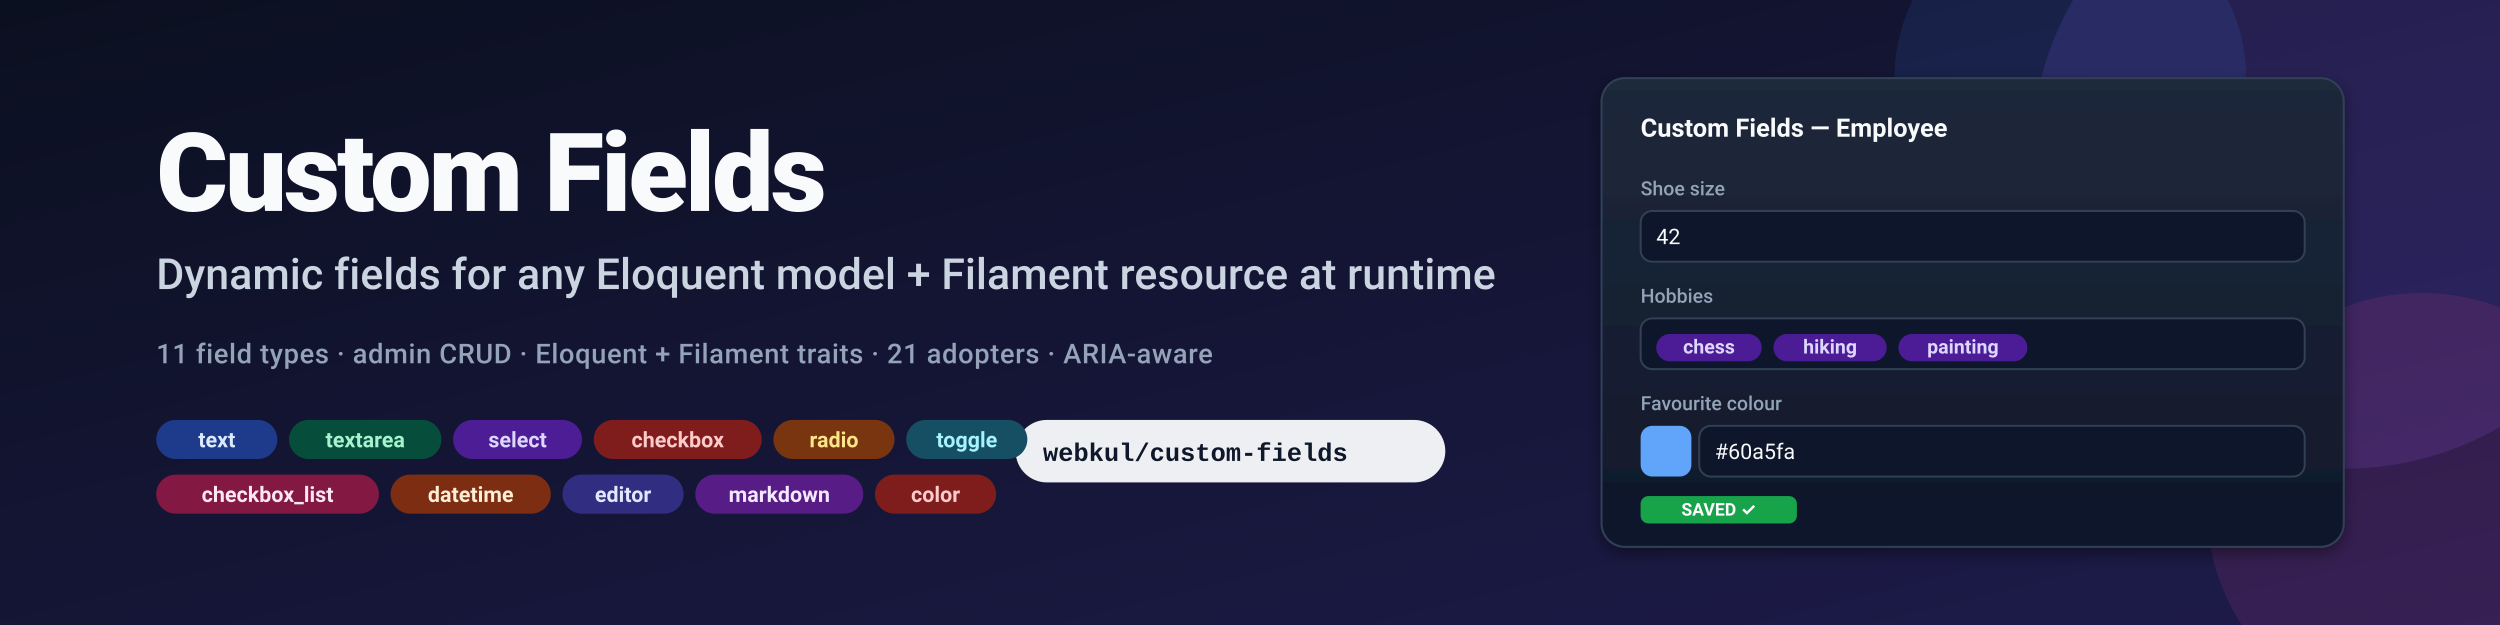
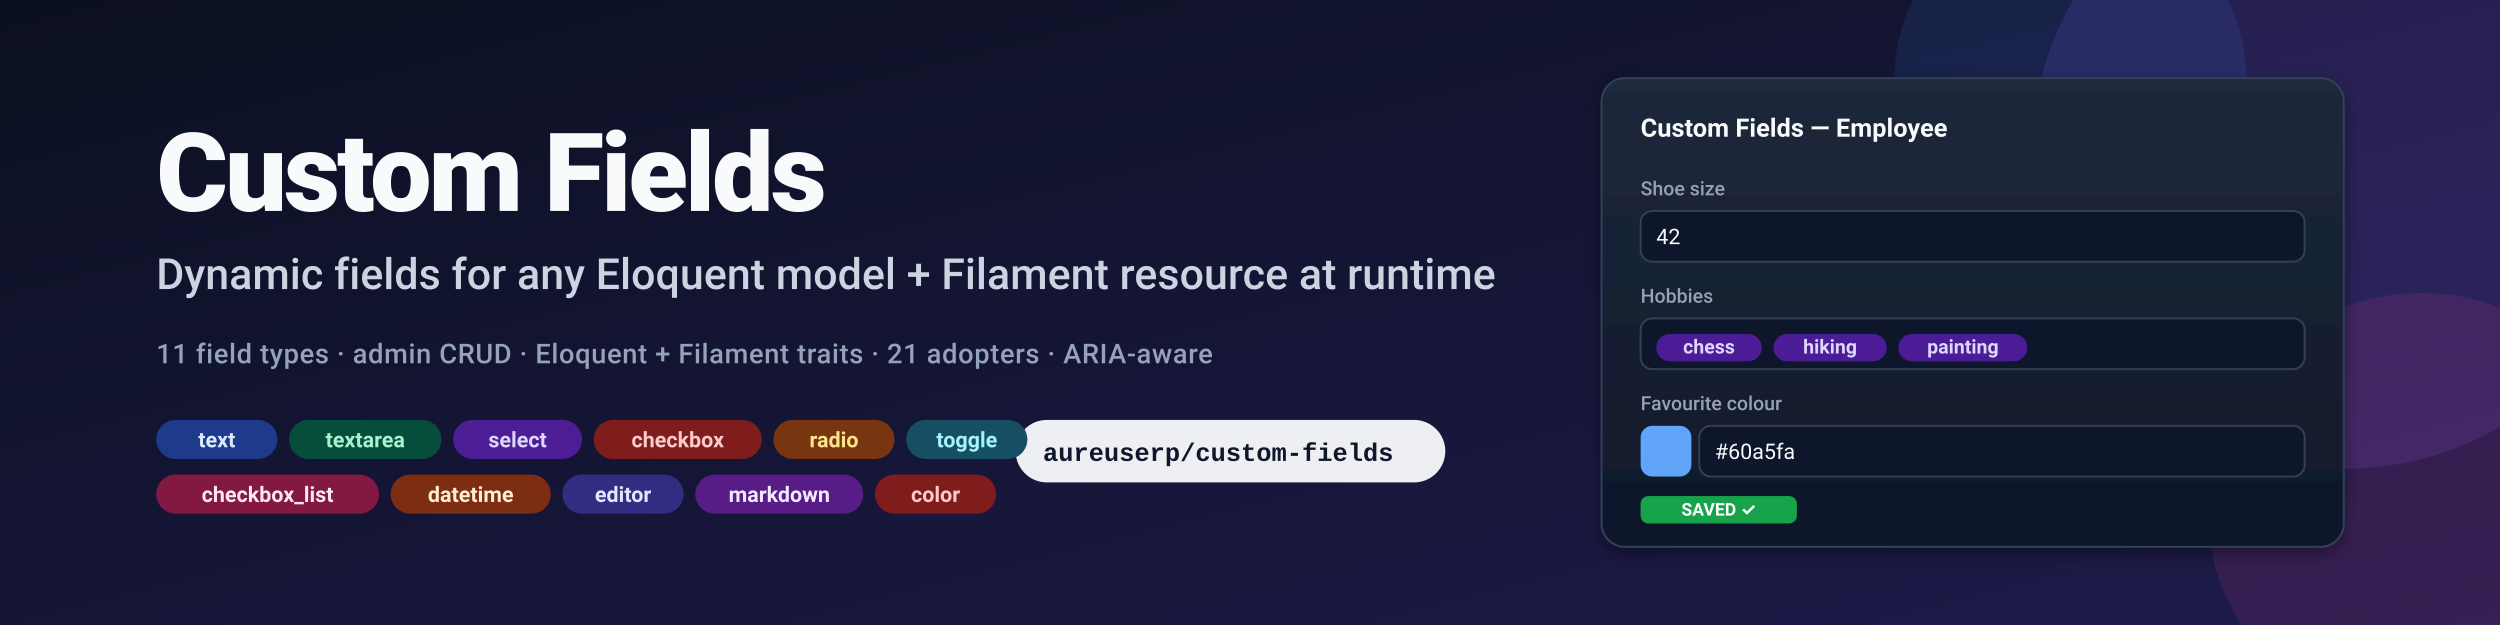
<svg xmlns="http://www.w3.org/2000/svg" viewBox="0 0 1280 320" role="img" aria-label="Custom Fields — Filament v5 plugin banner (dark)">
  <defs>
    <linearGradient id="bg" x1="0" y1="0" x2="1" y2="1">
      <stop offset="0" stop-color="#0b1020" />
      <stop offset="1" stop-color="#1e1b4b" />
    </linearGradient>
    <linearGradient id="card" x1="0" y1="0" x2="0" y2="1">
      <stop offset="0" stop-color="#1e293b" />
      <stop offset="1" stop-color="#0f172a" />
    </linearGradient>
    <filter id="shadow" x="-5%" y="-10%" width="110%" height="130%">
      <feDropShadow dx="0" dy="3" stdDeviation="4" flood-color="#000000" flood-opacity="0.4" />
    </filter>
  </defs>
  <rect width="1280" height="320" fill="url(#bg)" />
  <circle cx="1200" cy="80" r="160" fill="#8b5cf6" opacity="0.15" />
  <circle cx="1060" cy="40" r="90" fill="#3b82f6" opacity="0.12" />
  <circle cx="1240" cy="260" r="110" fill="#ec4899" opacity="0.12" />
  <g font-family="-apple-system, BlinkMacSystemFont, 'Segoe UI', Roboto, 'Helvetica Neue', Arial, sans-serif">
    <text x="80" y="108" font-size="56" font-weight="800" fill="#f8fafc" letter-spacing="-1.5">Custom Fields</text>
    <text x="80" y="148" font-size="22" font-weight="500" fill="#cbd5e1">Dynamic fields for any Eloquent model + Filament resource at runtime</text>
    <text x="80" y="186" font-size="14" font-weight="500" fill="#94a3b8" letter-spacing="0.3">11 field types · admin CRUD · Eloquent + Filament traits · 21 adopters · ARIA-aware</text>
  </g>
  <g transform="translate(820, 40)" filter="url(#shadow)" font-family="-apple-system, BlinkMacSystemFont, 'Segoe UI', Roboto, 'Helvetica Neue', Arial, sans-serif">
    <rect x="0" y="0" width="380" height="240" rx="12" fill="url(#card)" stroke="#334155" stroke-width="1" />
    <text x="20" y="30" font-size="13" font-weight="700" fill="#f8fafc">Custom Fields — Employee</text>
    <text x="20" y="60" font-size="10" font-weight="500" fill="#94a3b8">Shoe size</text>
    <rect x="20" y="68" width="340" height="26" rx="6" fill="#0f172a" stroke="#334155" />
    <text x="28" y="85" font-size="11" fill="#f8fafc">42</text>
    <text x="20" y="115" font-size="10" font-weight="500" fill="#94a3b8">Hobbies</text>
    <rect x="20" y="123" width="340" height="26" rx="6" fill="#0f172a" stroke="#334155" />
    <g transform="translate(28, 131)" font-size="10">
      <rect x="0" y="0" width="54" height="14" rx="7" fill="#4c1d95" />
      <text x="27" y="10" text-anchor="middle" fill="#ddd6fe" font-weight="600">chess</text>
      <rect x="60" y="0" width="58" height="14" rx="7" fill="#4c1d95" />
      <text x="89" y="10" text-anchor="middle" fill="#ddd6fe" font-weight="600">hiking</text>
      <rect x="124" y="0" width="66" height="14" rx="7" fill="#4c1d95" />
      <text x="157" y="10" text-anchor="middle" fill="#ddd6fe" font-weight="600">painting</text>
    </g>
    <text x="20" y="170" font-size="10" font-weight="500" fill="#94a3b8">Favourite colour</text>
    <rect x="20" y="178" width="26" height="26" rx="6" fill="#60a5fa" />
    <rect x="50" y="178" width="310" height="26" rx="6" fill="#0f172a" stroke="#334155" />
    <text x="58" y="195" font-size="11" fill="#f8fafc">#60a5fa</text>
    <rect x="20" y="214" width="80" height="14" rx="4" fill="#16a34a" />
    <text x="60" y="224" font-size="9" font-weight="700" fill="#ffffff" text-anchor="middle">SAVED ✓</text>
  </g>
  <g transform="translate(520, 215)" font-family="'SF Mono', Menlo, Monaco, Consolas, 'Liberation Mono', monospace">
    <rect x="0" y="0" width="220" height="32" rx="16" fill="#f8fafc" opacity="0.95" />
-     <text x="14" y="21" font-size="13" font-weight="600" fill="#0f172a">webkul/custom-fields</text>
+     <text x="14" y="21" font-size="13" font-weight="600" fill="#0f172a">aureuserp/custom-fields</text>
  </g>
  <g transform="translate(80, 215)" font-family="-apple-system, BlinkMacSystemFont, 'Segoe UI', Roboto, 'Helvetica Neue', Arial, sans-serif" font-size="11" font-weight="600">
    <rect x="0" y="0" width="62" height="20" rx="10" fill="#1e3a8a" />
    <text x="31" y="14" text-anchor="middle" fill="#dbeafe">text</text>
    <rect x="68" y="0" width="78" height="20" rx="10" fill="#064e3b" />
    <text x="107" y="14" text-anchor="middle" fill="#a7f3d0">textarea</text>
    <rect x="152" y="0" width="66" height="20" rx="10" fill="#4c1d95" />
    <text x="185" y="14" text-anchor="middle" fill="#ddd6fe">select</text>
    <rect x="224" y="0" width="86" height="20" rx="10" fill="#7f1d1d" />
    <text x="267" y="14" text-anchor="middle" fill="#fecaca">checkbox</text>
    <rect x="316" y="0" width="62" height="20" rx="10" fill="#78350f" />
    <text x="347" y="14" text-anchor="middle" fill="#fde68a">radio</text>
    <rect x="384" y="0" width="62" height="20" rx="10" fill="#164e63" />
    <text x="415" y="14" text-anchor="middle" fill="#a5f3fc">toggle</text>
    <rect x="0" y="28" width="114" height="20" rx="10" fill="#831843" />
    <text x="57" y="42" text-anchor="middle" fill="#fce7f3">checkbox_list</text>
    <rect x="120" y="28" width="82" height="20" rx="10" fill="#7c2d12" />
    <text x="161" y="42" text-anchor="middle" fill="#ffedd5">datetime</text>
    <rect x="208" y="28" width="62" height="20" rx="10" fill="#312e81" />
    <text x="239" y="42" text-anchor="middle" fill="#e0e7ff">editor</text>
    <rect x="276" y="28" width="86" height="20" rx="10" fill="#581c87" />
    <text x="319" y="42" text-anchor="middle" fill="#f3e8ff">markdown</text>
    <rect x="368" y="28" width="62" height="20" rx="10" fill="#7f1d1d" />
    <text x="399" y="42" text-anchor="middle" fill="#fecaca">color</text>
  </g>
</svg>
